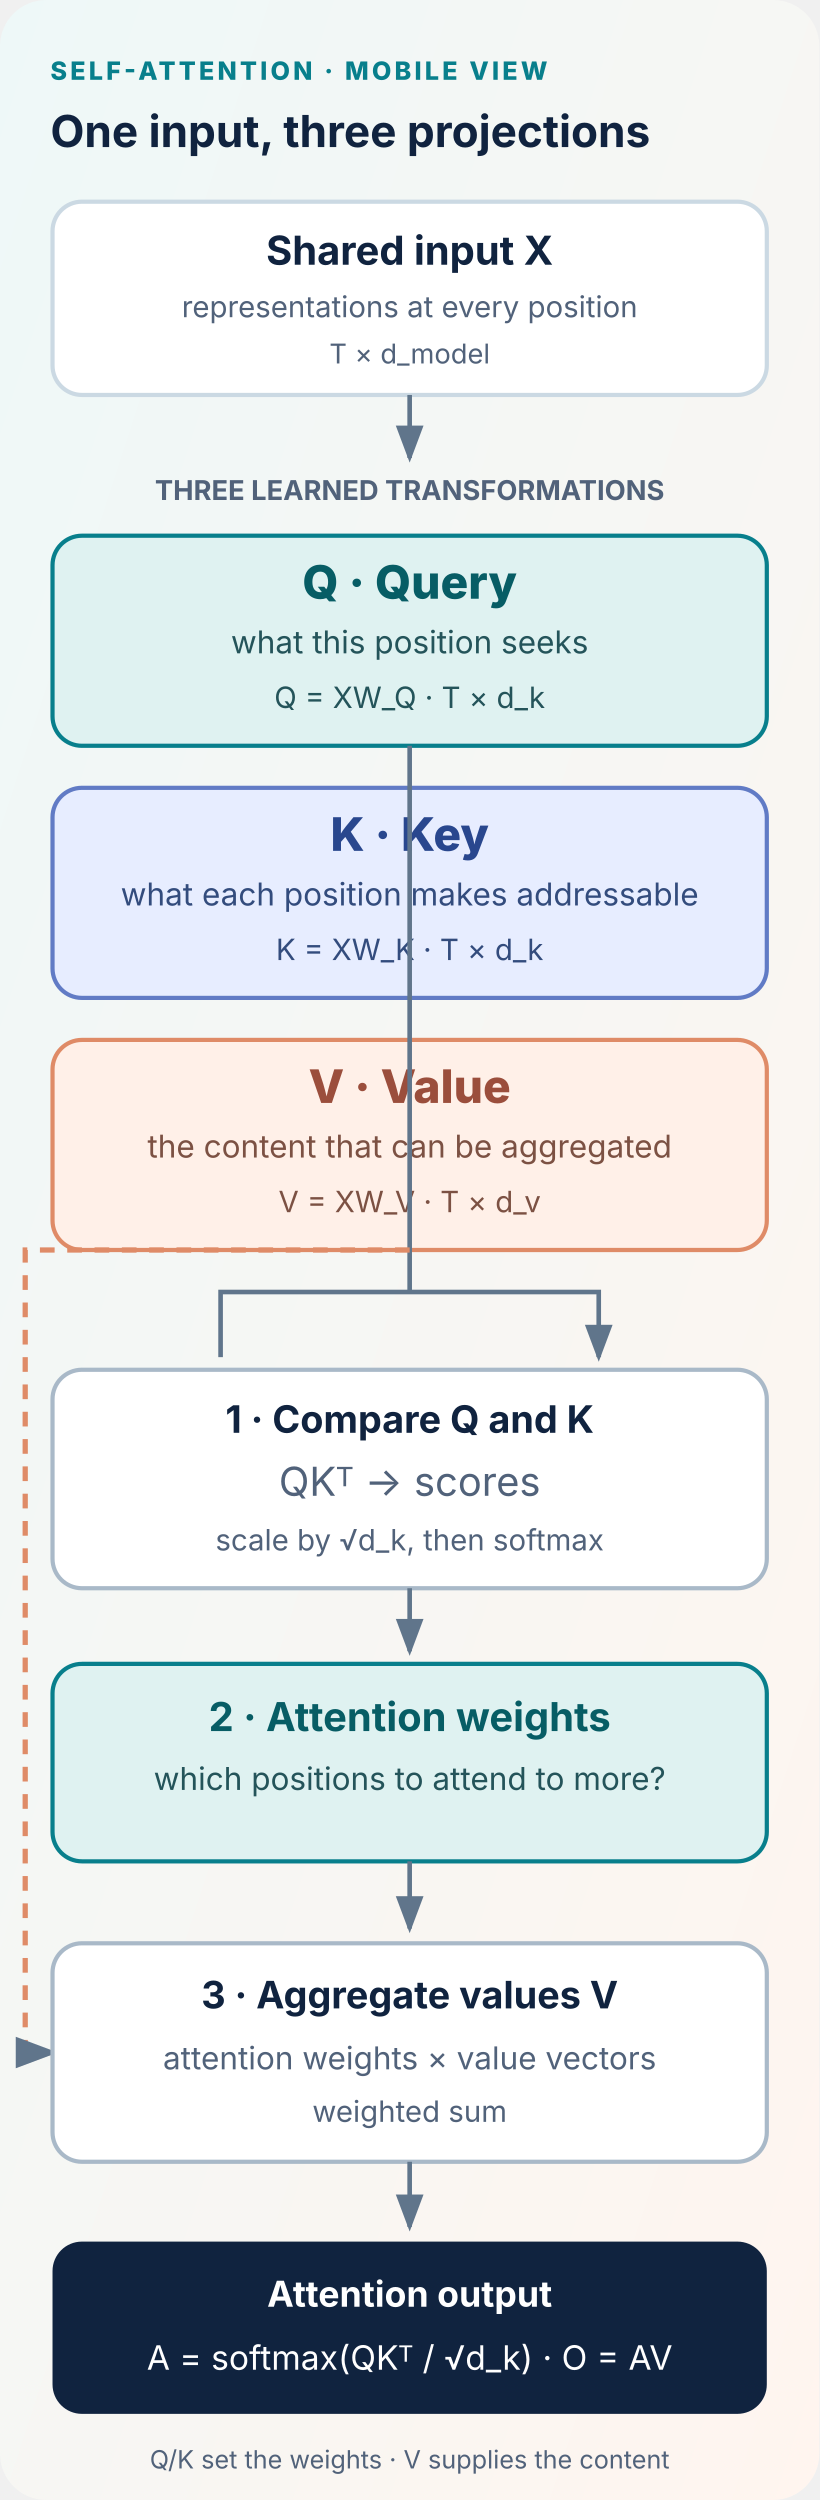
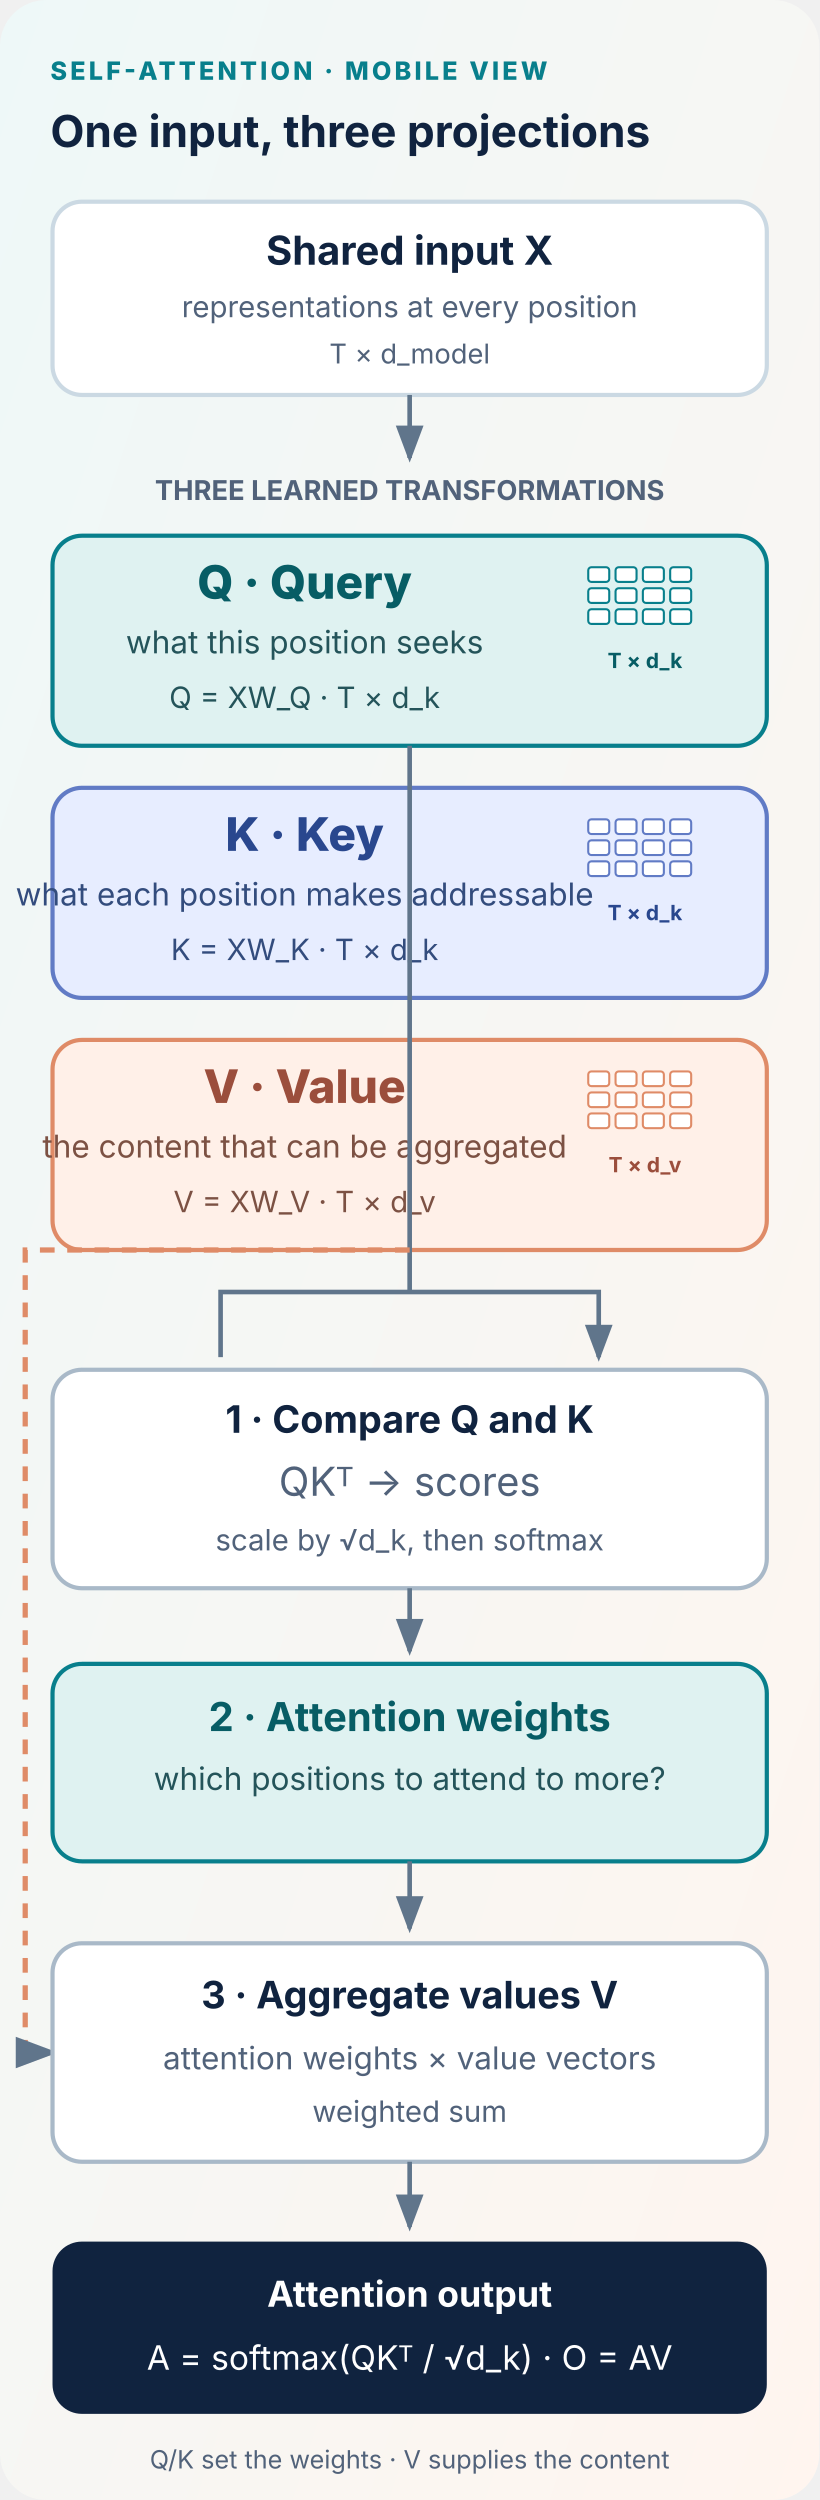
<svg xmlns="http://www.w3.org/2000/svg" viewBox="0 0 390 1190" role="img" aria-labelledby="title desc">
  <defs>
    <linearGradient id="bgm" x1="0" y1="0" x2="1" y2="1">
      <stop stop-color="#eef8f8" />
      <stop offset="1" stop-color="#fff5ef" />
    </linearGradient>
    <marker id="arrm" markerWidth="9" markerHeight="9" refX="7" refY="3" orient="auto">
      <path d="M0 0 L0 6 L8 3z" fill="#60758b" />
    </marker>
  </defs>
  <rect width="390" height="1190" rx="22" fill="url(#bgm)" />
  <text x="24" y="38" font-family="Inter,Arial,sans-serif" font-size="12" font-weight="800" letter-spacing="1.5" fill="#087f8c">SELF-ATTENTION · MOBILE VIEW</text>
  <text x="24" y="70" font-family="Inter,Arial,sans-serif" font-size="21" font-weight="750" fill="#10233f">One input, three projections</text>
  <rect x="25" y="96" width="340" height="92" rx="14" fill="#fff" stroke="#cbd9e3" stroke-width="2" />
  <text x="195" y="126" text-anchor="middle" font-family="Inter,Arial,sans-serif" font-size="19" font-weight="750" fill="#10233f">Shared input X</text>
  <text x="195" y="151" text-anchor="middle" font-family="Inter,Arial,sans-serif" font-size="14" fill="#51627a">representations at every position</text>
  <text x="195" y="173" text-anchor="middle" font-family="Inter,Arial,sans-serif" font-size="13" fill="#51627a">T × d_model</text>
  <path d="M195 188 V218" stroke="#60758b" stroke-width="2.2" marker-end="url(#arrm)" />
  <text x="195" y="238" text-anchor="middle" font-family="Inter,Arial,sans-serif" font-size="13" font-weight="700" fill="#51627a">THREE LEARNED TRANSFORMATIONS</text>
  <rect x="25" y="255" width="340" height="100" rx="14" fill="#dff2f1" stroke="#087f8c" stroke-width="2" />
-   <text x="195" y="285" text-anchor="middle" font-family="Inter,Arial,sans-serif" font-size="22" font-weight="800" fill="#075d65">Q · Query</text>
-   <text x="195" y="311" text-anchor="middle" font-family="Inter,Arial,sans-serif" font-size="15" fill="#24545a">what this position seeks</text>
-   <text x="195" y="337" text-anchor="middle" font-family="Inter,Arial,sans-serif" font-size="14" fill="#24545a">Q = XW_Q · T × d_k</text>
+   <text x="145" y="285" text-anchor="middle" font-family="Inter,Arial,sans-serif" font-size="22" font-weight="800" fill="#075d65">Q · Query</text>
+   <text x="145" y="311" text-anchor="middle" font-family="Inter,Arial,sans-serif" font-size="15" fill="#24545a">what this position seeks</text>
+   <text x="145" y="337" text-anchor="middle" font-family="Inter,Arial,sans-serif" font-size="14" fill="#24545a">Q = XW_Q · T × d_k</text>
+   <text x="307" y="318" text-anchor="middle" font-family="Inter,Arial,sans-serif" font-size="10" font-weight="700" fill="#075d65">T × d_k</text>
+   <g fill="#ffffff" stroke="#087f8c" stroke-width="1">
+     <rect x="280" y="270" width="10" height="7" rx="1.5" />
+     <rect x="293" y="270" width="10" height="7" rx="1.5" />
+     <rect x="306" y="270" width="10" height="7" rx="1.5" />
+     <rect x="319" y="270" width="10" height="7" rx="1.5" />
+     <rect x="280" y="280" width="10" height="7" rx="1.5" />
+     <rect x="293" y="280" width="10" height="7" rx="1.5" />
+     <rect x="306" y="280" width="10" height="7" rx="1.5" />
+     <rect x="319" y="280" width="10" height="7" rx="1.5" />
+     <rect x="280" y="290" width="10" height="7" rx="1.5" />
+     <rect x="293" y="290" width="10" height="7" rx="1.5" />
+     <rect x="306" y="290" width="10" height="7" rx="1.5" />
+     <rect x="319" y="290" width="10" height="7" rx="1.5" />
+   </g>
  <rect x="25" y="375" width="340" height="100" rx="14" fill="#e7edff" stroke="#617bc5" stroke-width="2" />
-   <text x="195" y="405" text-anchor="middle" font-family="Inter,Arial,sans-serif" font-size="22" font-weight="800" fill="#29478e">K · Key</text>
-   <text x="195" y="431" text-anchor="middle" font-family="Inter,Arial,sans-serif" font-size="15" fill="#334c7d">what each position makes addressable</text>
-   <text x="195" y="457" text-anchor="middle" font-family="Inter,Arial,sans-serif" font-size="14" fill="#334c7d">K = XW_K · T × d_k</text>
+   <text x="145" y="405" text-anchor="middle" font-family="Inter,Arial,sans-serif" font-size="22" font-weight="800" fill="#29478e">K · Key</text>
+   <text x="145" y="431" text-anchor="middle" font-family="Inter,Arial,sans-serif" font-size="15" fill="#334c7d">what each position makes addressable</text>
+   <text x="145" y="457" text-anchor="middle" font-family="Inter,Arial,sans-serif" font-size="14" fill="#334c7d">K = XW_K · T × d_k</text>
+   <text x="307" y="438" text-anchor="middle" font-family="Inter,Arial,sans-serif" font-size="10" font-weight="700" fill="#29478e">T × d_k</text>
+   <g fill="#ffffff" stroke="#617bc5" stroke-width="1">
+     <rect x="280" y="390" width="10" height="7" rx="1.5" />
+     <rect x="293" y="390" width="10" height="7" rx="1.5" />
+     <rect x="306" y="390" width="10" height="7" rx="1.5" />
+     <rect x="319" y="390" width="10" height="7" rx="1.5" />
+     <rect x="280" y="400" width="10" height="7" rx="1.5" />
+     <rect x="293" y="400" width="10" height="7" rx="1.5" />
+     <rect x="306" y="400" width="10" height="7" rx="1.5" />
+     <rect x="319" y="400" width="10" height="7" rx="1.5" />
+     <rect x="280" y="410" width="10" height="7" rx="1.5" />
+     <rect x="293" y="410" width="10" height="7" rx="1.5" />
+     <rect x="306" y="410" width="10" height="7" rx="1.5" />
+     <rect x="319" y="410" width="10" height="7" rx="1.5" />
+   </g>
  <rect x="25" y="495" width="340" height="100" rx="14" fill="#fff0e8" stroke="#df8b67" stroke-width="2" />
-   <text x="195" y="525" text-anchor="middle" font-family="Inter,Arial,sans-serif" font-size="22" font-weight="800" fill="#9b4e3c">V · Value</text>
-   <text x="195" y="551" text-anchor="middle" font-family="Inter,Arial,sans-serif" font-size="15" fill="#7c5143">the content that can be aggregated</text>
-   <text x="195" y="577" text-anchor="middle" font-family="Inter,Arial,sans-serif" font-size="14" fill="#7c5143">V = XW_V · T × d_v</text>
+   <text x="145" y="525" text-anchor="middle" font-family="Inter,Arial,sans-serif" font-size="22" font-weight="800" fill="#9b4e3c">V · Value</text>
+   <text x="145" y="551" text-anchor="middle" font-family="Inter,Arial,sans-serif" font-size="15" fill="#7c5143">the content that can be aggregated</text>
+   <text x="145" y="577" text-anchor="middle" font-family="Inter,Arial,sans-serif" font-size="14" fill="#7c5143">V = XW_V · T × d_v</text>
+   <text x="307" y="558" text-anchor="middle" font-family="Inter,Arial,sans-serif" font-size="10" font-weight="700" fill="#9b4e3c">T × d_v</text>
+   <g fill="#ffffff" stroke="#df8b67" stroke-width="1">
+     <rect x="280" y="510" width="10" height="7" rx="1.5" />
+     <rect x="293" y="510" width="10" height="7" rx="1.5" />
+     <rect x="306" y="510" width="10" height="7" rx="1.5" />
+     <rect x="319" y="510" width="10" height="7" rx="1.5" />
+     <rect x="280" y="520" width="10" height="7" rx="1.5" />
+     <rect x="293" y="520" width="10" height="7" rx="1.5" />
+     <rect x="306" y="520" width="10" height="7" rx="1.5" />
+     <rect x="319" y="520" width="10" height="7" rx="1.5" />
+     <rect x="280" y="530" width="10" height="7" rx="1.5" />
+     <rect x="293" y="530" width="10" height="7" rx="1.5" />
+     <rect x="306" y="530" width="10" height="7" rx="1.5" />
+     <rect x="319" y="530" width="10" height="7" rx="1.5" />
+   </g>
  <path d="M195 355 V615 H105 V646 M195 475 V615 H285 V646" fill="none" stroke="#60758b" stroke-width="2.2" marker-end="url(#arrm)" />
  <rect x="25" y="652" width="340" height="104" rx="14" fill="#fff" stroke="#a9b9c8" stroke-width="2" />
  <text x="195" y="682" text-anchor="middle" font-family="Inter,Arial,sans-serif" font-size="18" font-weight="750" fill="#10233f">1 · Compare Q and K</text>
  <text x="195" y="712" text-anchor="middle" font-family="Inter,Arial,sans-serif" font-size="19" fill="#51627a">QKᵀ → scores</text>
  <text x="195" y="738" text-anchor="middle" font-family="Inter,Arial,sans-serif" font-size="14" fill="#51627a">scale by √d_k, then softmax</text>
  <path d="M195 756 V786" stroke="#60758b" stroke-width="2.2" marker-end="url(#arrm)" />
  <rect x="25" y="792" width="340" height="94" rx="14" fill="#dff2f1" stroke="#087f8c" stroke-width="2" />
  <text x="195" y="824" text-anchor="middle" font-family="Inter,Arial,sans-serif" font-size="19" font-weight="750" fill="#075d65">2 · Attention weights</text>
  <text x="195" y="852" text-anchor="middle" font-family="Inter,Arial,sans-serif" font-size="15" fill="#24545a">which positions to attend to more?</text>
  <path d="M195 886 V918" stroke="#60758b" stroke-width="2.2" marker-end="url(#arrm)" />
  <path d="M195 595 H12 V977 H25" fill="none" stroke="#df8b67" stroke-width="2.5" stroke-dasharray="7 6" marker-end="url(#arrm)" />
  <rect x="25" y="925" width="340" height="104" rx="14" fill="#fff" stroke="#a9b9c8" stroke-width="2" />
  <text x="195" y="956" text-anchor="middle" font-family="Inter,Arial,sans-serif" font-size="18" font-weight="750" fill="#10233f">3 · Aggregate values V</text>
  <text x="195" y="985" text-anchor="middle" font-family="Inter,Arial,sans-serif" font-size="15" fill="#51627a">attention weights × value vectors</text>
  <text x="195" y="1010" text-anchor="middle" font-family="Inter,Arial,sans-serif" font-size="14" fill="#51627a">weighted sum</text>
  <path d="M195 1029 V1060" stroke="#60758b" stroke-width="2.2" marker-end="url(#arrm)" />
  <rect x="25" y="1067" width="340" height="82" rx="14" fill="#10233f" />
  <text x="195" y="1098" text-anchor="middle" font-family="Inter,Arial,sans-serif" font-size="17" font-weight="750" fill="#fff">Attention output</text>
  <text x="195" y="1128" text-anchor="middle" font-family="Inter,Arial,sans-serif" font-size="16" fill="#fff">A = softmax(QKᵀ / √d_k) · O = AV</text>
  <text x="195" y="1175" text-anchor="middle" font-family="Inter,Arial,sans-serif" font-size="12" fill="#51627a">Q/K set the weights · V supplies the content</text>
</svg>
